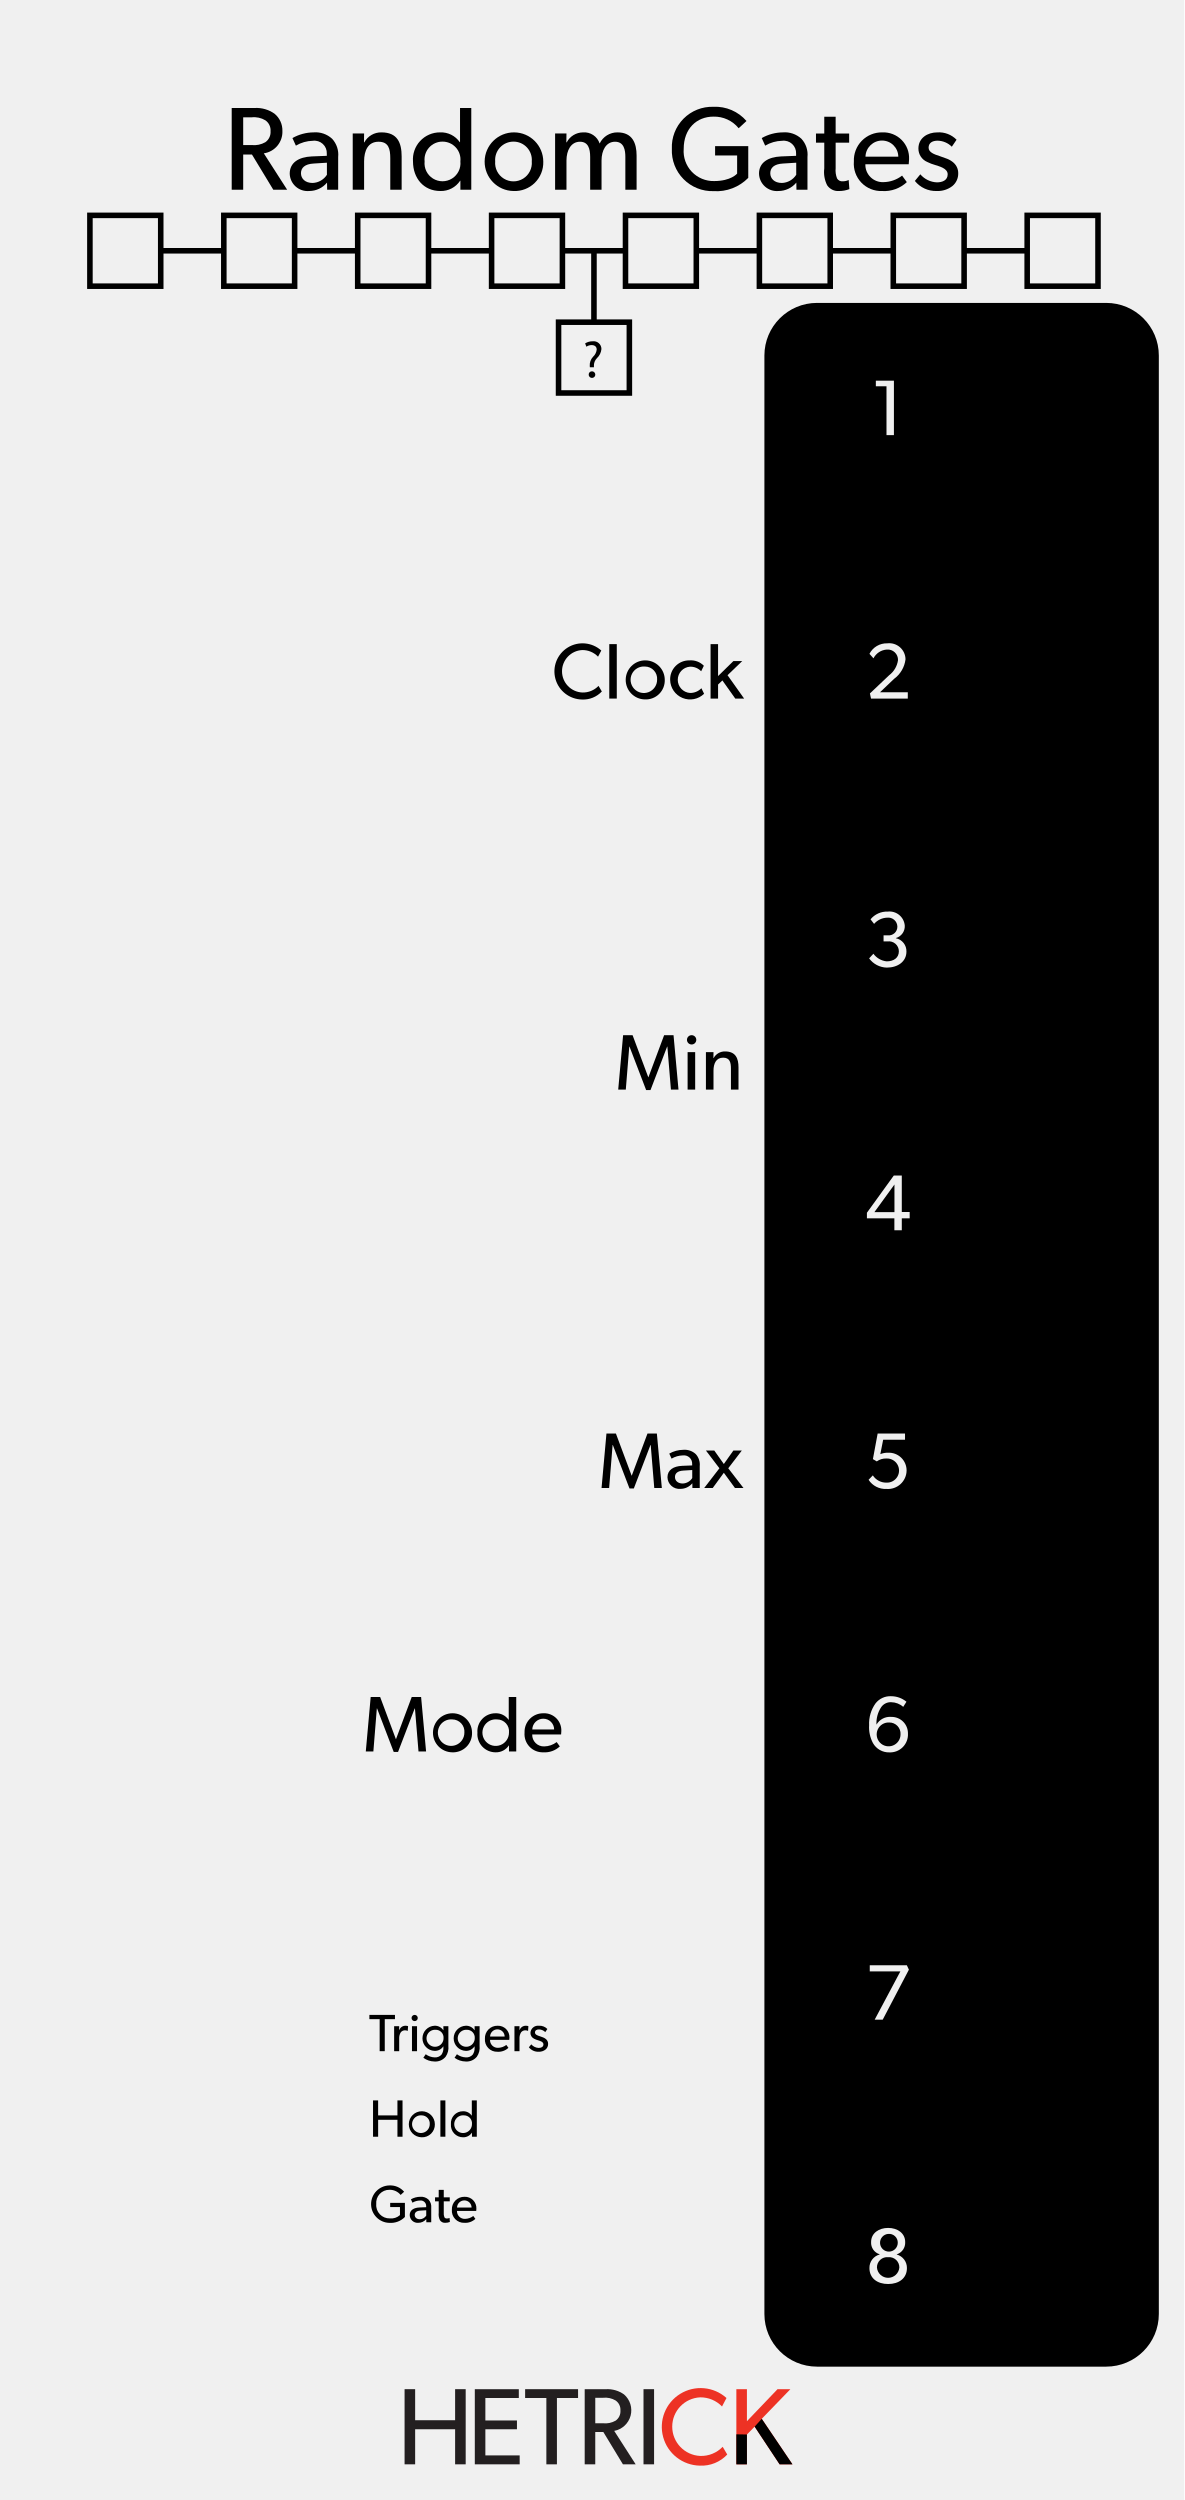
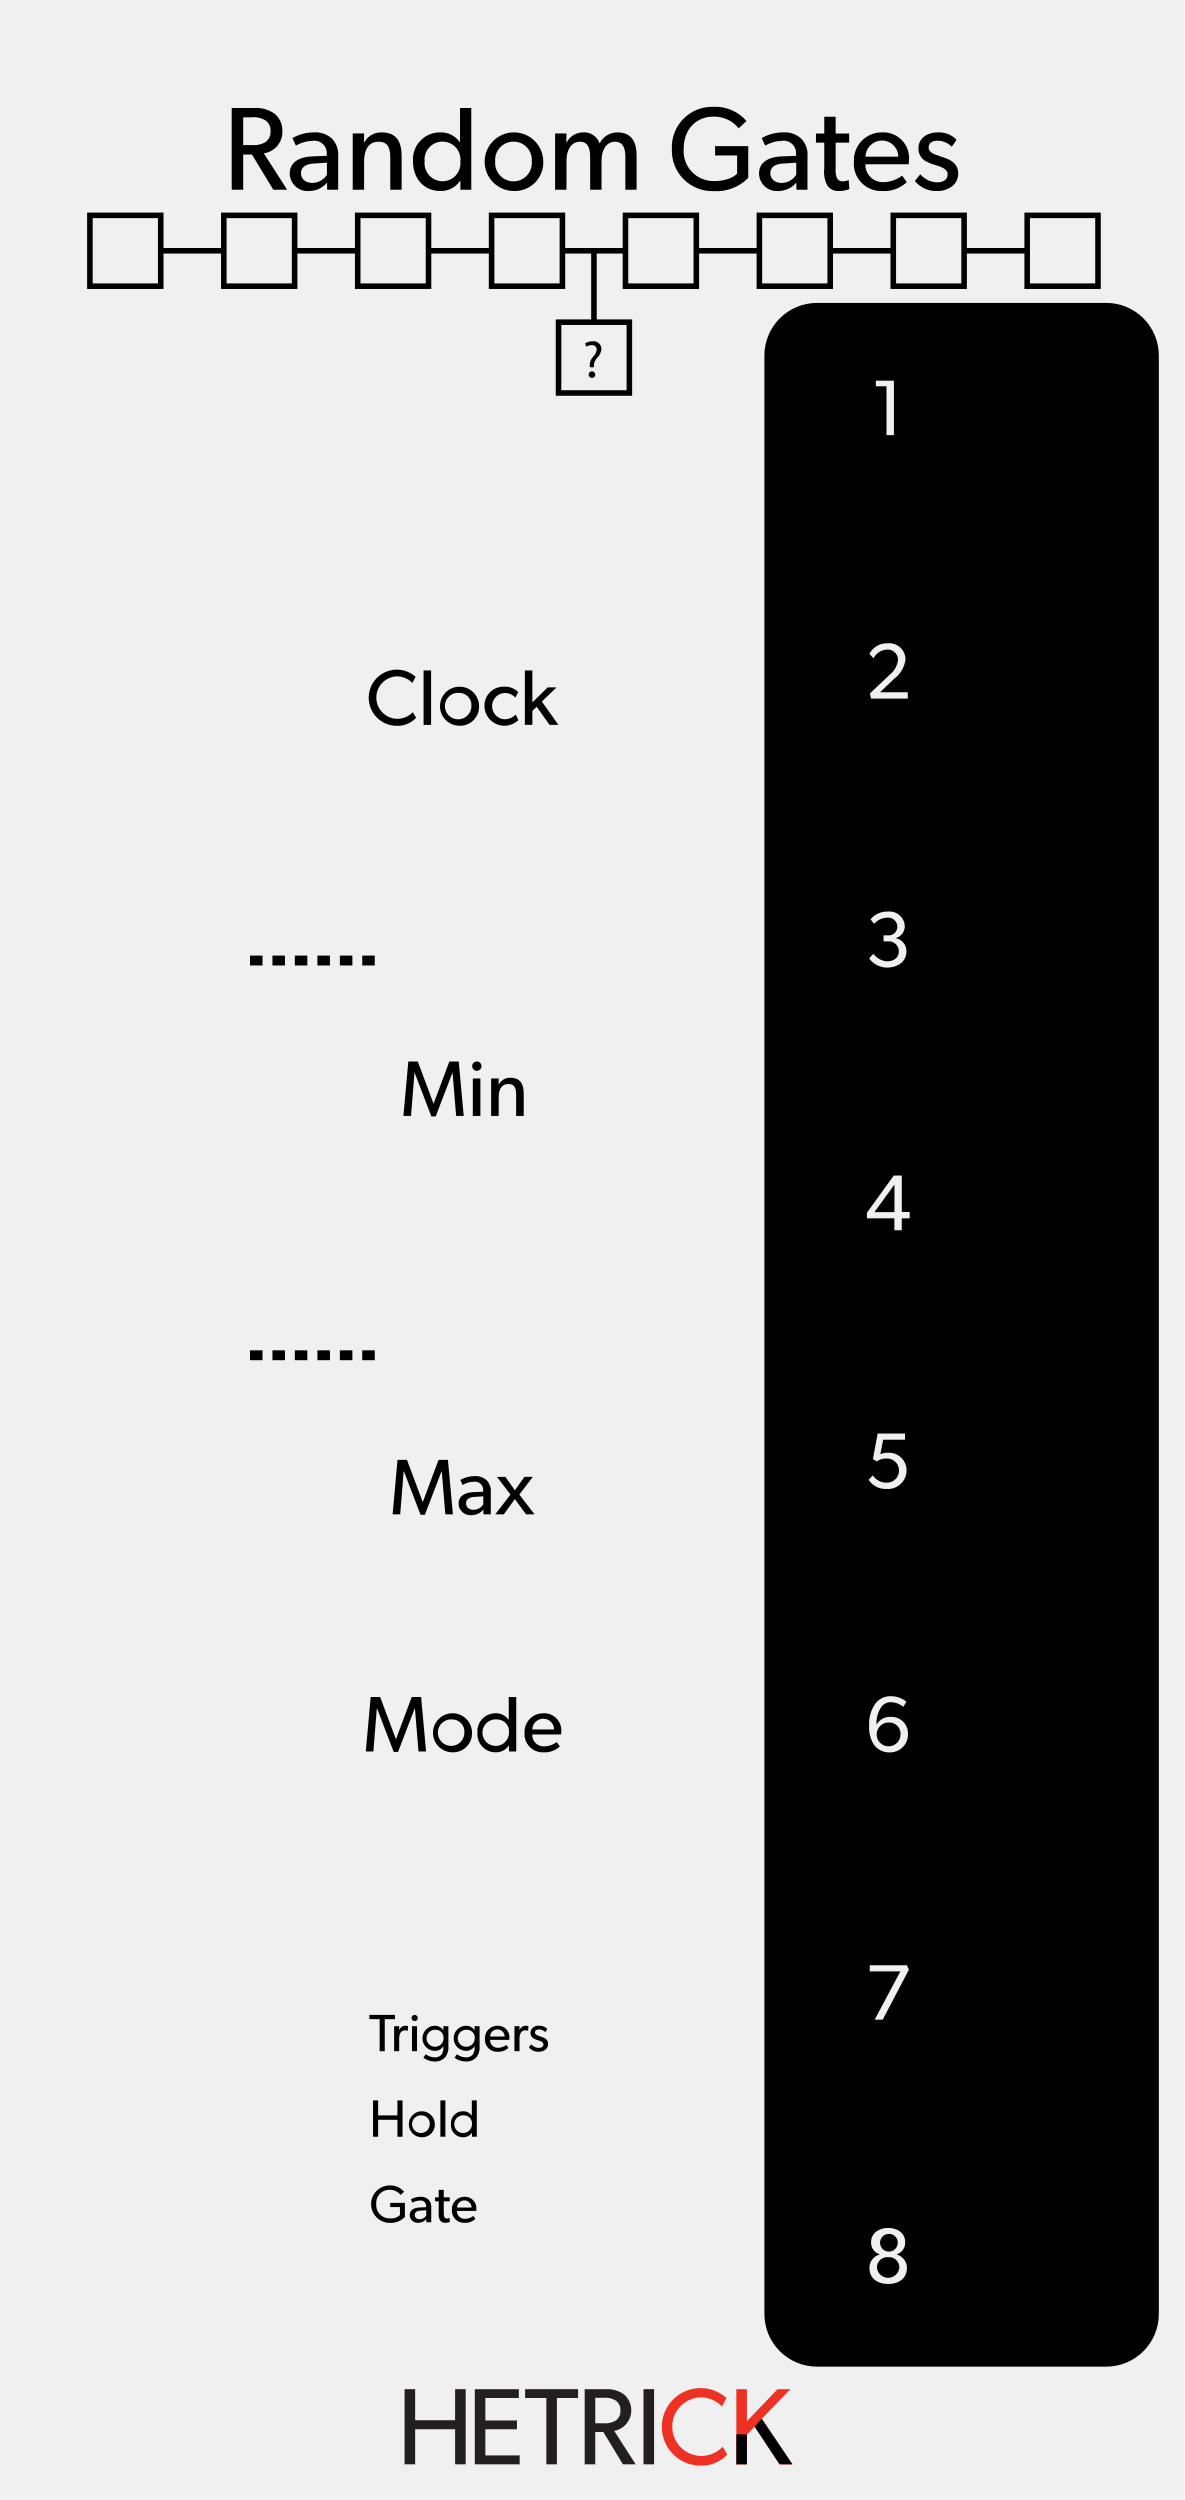
<svg xmlns="http://www.w3.org/2000/svg" id="svg8" width="180" height="380" viewBox="0 0 180 380" version="1.1">
  <defs id="defs181" />
  <g id="layer1">
    <path id="rect817" d="M0,0H180V380H0Z" transform="translate(0 0.00002)" style="fill: #f0f0f0" />
  </g>
  <g id="g22">
    <path d="M70.784,374.578H69.178v-5.331H63.102v5.331H61.496V363.155h1.606v4.719h6.076v-4.719h1.606Z" transform="translate(0 0.00002)" style="fill: #231f20" id="path6" />
    <path d="M78.992,374.578H72.171V363.155h6.689v1.341H73.776v3.411h4.801v1.341h-4.801v3.973h5.215Z" transform="translate(0 0.00002)" style="fill: #231f20" id="path8" />
    <path d="M87.865,364.496H84.653v10.083h-1.606V364.496H79.819v-1.341h8.046Z" transform="translate(0 0.00002)" style="fill: #231f20" id="path10" />
    <path d="M96.622,374.578H94.685l-2.98-4.917H90.479v4.917h-1.606V363.155h3.228a4.373,4.373,0,0,1,2.748.795A3.185,3.185,0,0,1,93.36,369.496Zm-3.046-9.702a3.047,3.047,0,0,0-1.92-.414h-1.175v3.874h1.175a3.159,3.159,0,0,0,1.92-.397,1.727,1.727,0,0,0,.729-1.54A1.698,1.698,0,0,0,93.575,364.877Z" transform="translate(0 0.00002)" style="fill: #231f20" id="path12" />
    <path d="M99.419,374.578H97.813V363.155h1.606Z" transform="translate(0 0.00002)" style="fill: #231f20" id="path14" />
    <path d="M110.542,373.088a5.355,5.355,0,0,1-4.172,1.689,5.895,5.895,0,1,1,4.056-10.281l-.679,1.291a4.527,4.527,0,0,0-3.311-1.391,4.458,4.458,0,0,0,0,8.907,4.522,4.522,0,0,0,3.411-1.391Z" transform="translate(0 0.00002)" style="fill: #ed3224" id="path16" />
    <path d="M120.452,374.578H118.499L114.707,368.85l-1.175,1.192v4.536h-1.606V363.155h1.606v4.868l4.652-4.868h1.954l-4.354,4.503Z" transform="translate(0 0.00002)" style="fill: #ed3224" id="path18" />
    <path d="M120.452,374.578H118.499L114.707,368.85l-1.175,1.192v4.536h-1.606V370.019l1.606.023,1.175-1.192,1.076-1.192.616.914.497.737Z" transform="translate(0 0.00002)" id="path20" />
  </g>
  <g id="g46">
    <path d="M43.645,28.836H41.539l-3.241-5.348H36.965v5.348H35.219V16.413h3.511a4.755,4.755,0,0,1,2.989.864,3.274,3.274,0,0,1,1.207,2.629,3.304,3.304,0,0,1-2.827,3.403ZM40.332,18.285a3.314,3.314,0,0,0-2.089-.45H36.965v4.213h1.278a3.437,3.437,0,0,0,2.089-.432,1.878,1.878,0,0,0,.792-1.674A1.847,1.847,0,0,0,40.332,18.285Z" transform="translate(0 0.00002)" id="path24" />
    <path d="M51.402,28.836h-1.675l-.018-1.08a3.528,3.528,0,0,1-2.719,1.278,2.717,2.717,0,0,1-2.953-2.647c0-1.674,1.368-2.521,3.349-2.611l2.287-.09v-.342a1.877,1.877,0,0,0-2.125-1.944,5.257,5.257,0,0,0-2.575.738l-.522-1.152a6.587,6.587,0,0,1,3.205-.864,3.707,3.707,0,0,1,2.827.973,3.542,3.542,0,0,1,.918,2.772ZM49.691,24.731l-1.999.126c-1.386.072-1.944.666-1.944,1.476,0,.811.63,1.477,1.765,1.477a2.685,2.685,0,0,0,2.178-1.242Z" transform="translate(0 0.00002)" id="path26" />
    <path d="M61.05,28.836H59.322V24.065c0-1.44-.252-2.521-1.783-2.521-1.602,0-2.196,1.35-2.196,2.989v4.303H53.614V20.284h1.729l-.018,1.351h.054a2.888,2.888,0,0,1,2.61-1.513c2.431,0,3.061,1.603,3.061,3.655Z" transform="translate(0 0.00002)" id="path28" />
    <path d="M71.634,28.836H69.978V27.468h-.036a3.48,3.48,0,0,1-3.007,1.566c-2.539,0-4.159-1.945-4.159-4.483a4.104,4.104,0,0,1,4.123-4.43,3.455,3.455,0,0,1,2.989,1.495h.036V16.413h1.71Zm-4.375-7.31A2.72,2.72,0,0,0,64.54,24.533a2.734,2.734,0,1,0,5.438,0A2.72,2.72,0,0,0,67.259,21.526Z" transform="translate(0 0.00002)" id="path30" />
    <path d="M78.059,29.035a4.457,4.457,0,1,1,4.52-4.447A4.336,4.336,0,0,1,78.059,29.035Zm0-7.508a2.782,2.782,0,0,0-2.791,3.007,2.792,2.792,0,1,0,5.563,0A2.779,2.779,0,0,0,78.059,21.526Z" transform="translate(0 0.00002)" id="path32" />
    <path d="M96.763,28.836h-1.71v-4.987c0-.99-.18-2.305-1.566-2.305-1.368,0-2.053,1.314-2.053,2.845v4.447H89.705v-4.987c0-1.261-.306-2.305-1.549-2.305-1.368,0-2.052,1.314-2.052,2.845v4.447H84.375V20.284H86.104l-.018,1.351h.054a2.823,2.823,0,0,1,2.467-1.513,2.467,2.467,0,0,1,2.539,1.693,2.969,2.969,0,0,1,2.719-1.693c2.287,0,2.898,1.675,2.898,3.529Z" transform="translate(0 0.00002)" id="path34" />
    <path d="M113.736,27.036a6.768,6.768,0,0,1-5.275,2.017,6.161,6.161,0,0,1-6.338-6.428,6.127,6.127,0,0,1,6.32-6.392,6.247,6.247,0,0,1,5.023,2.16l-1.188,1.099a4.779,4.779,0,0,0-3.835-1.765c-2.557,0-4.52,1.836-4.52,4.897a4.537,4.537,0,0,0,4.627,4.897c2.575,0,3.493-1.134,3.493-1.134V23.633h-3.349V22.21h5.041Z" transform="translate(0 0.00002)" id="path36" />
    <path d="M122.735,28.836h-1.674l-.019-1.08a3.528,3.528,0,0,1-2.719,1.278,2.718,2.718,0,0,1-2.953-2.647c0-1.674,1.369-2.521,3.35-2.611l2.286-.09v-.342a1.876,1.876,0,0,0-2.124-1.944,5.256,5.256,0,0,0-2.575.738l-.522-1.152a6.594,6.594,0,0,1,3.205-.864,3.707,3.707,0,0,1,2.827.973,3.542,3.542,0,0,1,.918,2.772Zm-1.71-4.105-1.999.126c-1.387.072-1.944.666-1.944,1.476,0,.811.63,1.477,1.765,1.477a2.686,2.686,0,0,0,2.179-1.242Z" transform="translate(0 0.00002)" id="path38" />
    <path d="M129.106,28.747a4.332,4.332,0,0,1-1.566.288,2.007,2.007,0,0,1-1.818-.882,4.464,4.464,0,0,1-.433-2.557V21.688H124.029V20.302h1.26V17.745h1.729v2.557h2.053v1.387h-2.053v3.871a3.373,3.373,0,0,0,.216,1.566.896.896,0,0,0,.883.432,2.083,2.083,0,0,0,.882-.198Z" transform="translate(0 0.00002)" id="path40" />
    <path d="M138.125,24.965h-6.59A2.638,2.638,0,0,0,134.29,27.684a4.734,4.734,0,0,0,2.827-.99l.72.99a5.021,5.021,0,0,1-3.763,1.351,4.147,4.147,0,0,1-4.285-4.483,4.242,4.242,0,0,1,4.339-4.43,3.905,3.905,0,0,1,4.052,4.087A7.365,7.365,0,0,1,138.125,24.965ZM136.541,23.813a2.472,2.472,0,0,0-2.467-2.449,2.516,2.516,0,0,0-2.521,2.449Z" transform="translate(0 0.00002)" id="path42" />
    <path d="M144.766,28.278a3.647,3.647,0,0,1-2.376.756,4.095,4.095,0,0,1-3.331-1.531l.828-1.008a3.51,3.51,0,0,0,2.521,1.225c.792,0,1.639-.288,1.639-1.225,0-.936-1.351-1.224-1.927-1.422a6.328,6.328,0,0,1-1.17-.45,2.205,2.205,0,0,1-1.351-2.052c0-1.585,1.368-2.449,2.881-2.449a3.742,3.742,0,0,1,2.917,1.117l-.721,1.062a3.136,3.136,0,0,0-2.16-.918c-.828,0-1.368.36-1.368,1.062,0,.703.828,1.008,1.674,1.279.469.162.792.27,1.152.414a3.274,3.274,0,0,1,.99.612,2.114,2.114,0,0,1,.685,1.584A2.433,2.433,0,0,1,144.766,28.278Z" transform="translate(0 0.00002)" id="path44" />
  </g>
  <rect x="116.189" y="46.042" width="59.953" height="313.687" rx="8" ry="8" id="rect50" />
-   <g id="g62">
-     <path d="M91.48,105.103a3.882,3.882,0,0,1-3.023,1.224,4.271,4.271,0,1,1,2.939-7.448l-.492.936a3.279,3.279,0,0,0-2.398-1.007,3.23,3.23,0,0,0,0,6.453,3.274,3.274,0,0,0,2.47-1.008Z" transform="translate(0 0.00002)" id="path52" />
-     <path d="M93.751,106.183H92.611V97.907H93.751Z" transform="translate(0 0.00002)" id="path54" />
-     <path d="M98.034,106.314a2.969,2.969,0,1,1,3.011-2.962A2.888,2.888,0,0,1,98.034,106.314Zm0-5.001a2.016,2.016,0,1,0,1.847,2.003A1.853,1.853,0,0,0,98.034,101.313Z" transform="translate(0 0.00002)" id="path56" />
-     <path d="M107.021,105.451a3.035,3.035,0,0,1-5.158-2.111,2.876,2.876,0,0,1,2.915-2.962,2.769,2.769,0,0,1,2.206.815l-.407.839a2.248,2.248,0,0,0-1.703-.695,2.002,2.002,0,0,0,.013,3.994,2.367,2.367,0,0,0,1.727-.72Z" transform="translate(0 0.00002)" id="path58" />
-     <path d="M113.105,106.183h-1.344l-1.955-2.758-.66.624v2.135h-1.139V97.907h1.139v4.857l2.328-2.279h1.342l-2.23,2.146Z" transform="translate(0 0.00002)" id="path60" />
-   </g>
  <g id="g96">
    <path d="M60.034,306.911H58.483v4.869h-.775v-4.869H56.148v-.647h3.886Z" transform="translate(0 0.00002)" id="path64" />
    <path d="M61.979,308.687h-.031a1.003,1.003,0,0,0-.416-.08.798.798,0,0,0-.624.319,1.695,1.695,0,0,0-.231.96v1.895H59.908v-3.798h.768l-.008.584h.024a.992.992,0,0,1,.936-.655,1.08,1.08,0,0,1,.4.063Z" transform="translate(0 0.00002)" id="path66" />
    <path d="M63.004,307.207a.472.472,0,1,1,.496-.472A.471.471,0,0,1,63.004,307.207Zm.384,4.573h-.768v-3.798h.768Z" transform="translate(0 0.00002)" id="path68" />
    <path d="M68.154,310.981a2.411,2.411,0,0,1-.416,1.639,2.008,2.008,0,0,1-1.695.728,2.919,2.919,0,0,1-1.695-.567l.36-.536a2.402,2.402,0,0,0,1.359.479,1.27,1.27,0,0,0,1.039-.415,1.708,1.708,0,0,0,.288-1.063v-.192h-.017a1.523,1.523,0,0,1-1.327.68,1.912,1.912,0,0,1,0-3.821,1.517,1.517,0,0,1,1.327.671h.024l-.008-.6h.76Zm-1.943-2.455a1.294,1.294,0,1,0,1.207,1.295A1.186,1.186,0,0,0,66.211,308.526Z" transform="translate(0 0.00002)" id="path70" />
    <path d="M72.898,310.981a2.411,2.411,0,0,1-.416,1.639,2.008,2.008,0,0,1-1.695.728,2.919,2.919,0,0,1-1.695-.567l.36-.536a2.402,2.402,0,0,0,1.359.479,1.27,1.27,0,0,0,1.039-.415,1.708,1.708,0,0,0,.288-1.063v-.192h-.017a1.523,1.523,0,0,1-1.327.68,1.912,1.912,0,0,1,0-3.821,1.517,1.517,0,0,1,1.327.671h.024l-.008-.6h.76Zm-1.943-2.455a1.294,1.294,0,1,0,1.207,1.295A1.186,1.186,0,0,0,70.955,308.526Z" transform="translate(0 0.00002)" id="path72" />
    <path d="M77.409,310.062H74.483a1.17,1.17,0,0,0,1.223,1.207,2.105,2.105,0,0,0,1.256-.439l.319.439a2.229,2.229,0,0,1-1.671.6,1.842,1.842,0,0,1-1.903-1.99,1.884,1.884,0,0,1,1.928-1.967,1.734,1.734,0,0,1,1.799,1.814A3.267,3.267,0,0,1,77.409,310.062Zm-.703-.512a1.098,1.098,0,0,0-1.096-1.088,1.117,1.117,0,0,0-1.119,1.088Z" transform="translate(0 0.00002)" id="path74" />
    <path d="M80.267,308.687h-.032a.999.999,0,0,0-.416-.08.797.797,0,0,0-.623.319,1.683,1.683,0,0,0-.232.96v1.895h-.768v-3.798h.768l-.008.584h.024a.991.991,0,0,1,.936-.655,1.071,1.071,0,0,1,.399.063Z" transform="translate(0 0.00002)" id="path76" />
    <path d="M82.922,311.532a1.614,1.614,0,0,1-1.056.336,1.816,1.816,0,0,1-1.479-.68l.367-.447a1.561,1.561,0,0,0,1.12.544c.352,0,.728-.128.728-.544s-.6-.544-.855-.632a2.814,2.814,0,0,1-.521-.2.978.978,0,0,1-.6-.911,1.15,1.15,0,0,1,1.279-1.087,1.663,1.663,0,0,1,1.296.495l-.32.472a1.394,1.394,0,0,0-.959-.407c-.368,0-.607.159-.607.472,0,.312.367.447.743.567.208.072.352.12.512.184a1.454,1.454,0,0,1,.439.272.935.935,0,0,1,.304.703A1.078,1.078,0,0,1,82.922,311.532Z" transform="translate(0 0.00002)" id="path78" />
    <path d="M61.186,324.78h-.775v-2.574H57.476v2.574H56.7v-5.517h.775V321.542h2.935v-2.278h.775Z" transform="translate(0 0.00002)" id="path80" />
    <path d="M64.091,324.868a1.979,1.979,0,1,1,2.007-1.975A1.926,1.926,0,0,1,64.091,324.868Zm0-3.334a1.344,1.344,0,1,0,1.23,1.335A1.236,1.236,0,0,0,64.091,321.534Z" transform="translate(0 0.00002)" id="path82" />
    <path d="M67.699,324.78h-.76v-5.517h.76Z" transform="translate(0 0.00002)" id="path84" />
    <path d="M72.475,324.78h-.736v-.607h-.016a1.544,1.544,0,0,1-1.335.695A1.841,1.841,0,0,1,68.54,322.878a1.822,1.822,0,0,1,1.831-1.967,1.533,1.533,0,0,1,1.327.663h.017v-2.311h.76Zm-1.943-3.246a1.347,1.347,0,1,0,1.207,1.335A1.207,1.207,0,0,0,70.531,321.534Z" transform="translate(0 0.00002)" id="path86" />
    <path d="M61.545,336.981a3.007,3.007,0,0,1-2.342.896,2.847,2.847,0,0,1-.008-5.693,2.771,2.771,0,0,1,2.231.96l-.528.487a2.121,2.121,0,0,0-1.703-.783,1.988,1.988,0,0,0-2.007,2.175,2.015,2.015,0,0,0,2.055,2.175,1.992,1.992,0,0,0,1.551-.504v-1.224h-1.487v-.632h2.238Z" transform="translate(0 0.00002)" id="path88" />
    <path d="M65.547,337.78h-.744l-.008-.479a1.567,1.567,0,0,1-1.207.567,1.206,1.206,0,0,1-1.312-1.175c0-.744.607-1.119,1.487-1.159l1.016-.04v-.152a.834.834,0,0,0-.944-.863,2.33,2.33,0,0,0-1.143.328l-.232-.512a2.926,2.926,0,0,1,1.424-.384,1.646,1.646,0,0,1,1.255.432,1.572,1.572,0,0,1,.408,1.231Zm-.76-1.822-.888.056c-.615.032-.863.296-.863.655,0,.36.279.656.783.656a1.194,1.194,0,0,0,.968-.552Z" transform="translate(0 0.00002)" id="path90" />
    <path d="M68.379,337.74a1.926,1.926,0,0,1-.696.128.892.892,0,0,1-.808-.392,1.986,1.986,0,0,1-.191-1.135v-1.735H66.124v-.616h.56v-1.135h.768v1.135h.911v.616h-.911v1.719a1.49,1.49,0,0,0,.096.695.398.398,0,0,0,.392.192.929.929,0,0,0,.393-.088Z" transform="translate(0 0.00002)" id="path92" />
    <path d="M72.386,336.062H69.46a1.17,1.17,0,0,0,1.223,1.207,2.105,2.105,0,0,0,1.256-.439l.319.439a2.229,2.229,0,0,1-1.671.6,1.842,1.842,0,0,1-1.903-1.99,1.884,1.884,0,0,1,1.928-1.967,1.734,1.734,0,0,1,1.799,1.814A3.267,3.267,0,0,1,72.386,336.062Zm-.703-.512a1.098,1.098,0,0,0-1.096-1.088,1.117,1.117,0,0,0-1.119,1.088Z" transform="translate(0 0.00002)" id="path94" />
  </g>
  <g id="g114" style="fill:#f0f0f0;fill-opacity:1">
    <path d="M135.875,66.139h-1.128V58.715h-1.619v-.852H135.875Z" transform="translate(0 0.00002)" style="fill:#f0f0f0;fill-opacity:1" id="path98" />
    <path d="M137.984,106.183h-5.589l-.168-.78,2.927-2.771a3.459,3.459,0,0,0,1.343-2.291,1.563,1.563,0,0,0-1.703-1.607,2.45,2.45,0,0,0-2.026,1.331l-.611-.684a2.948,2.948,0,0,1,2.71-1.595,2.475,2.475,0,0,1,2.771,2.435,4.325,4.325,0,0,1-1.751,2.975l-2.123,2.027h4.222Z" transform="translate(0 0.00002)" style="fill:#f0f0f0;fill-opacity:1" id="path100" />
    <path d="M134.794,147.076a3.409,3.409,0,0,1-2.687-1.403l.647-.708a2.879,2.879,0,0,0,2.015,1.163c1.08,0,1.859-.54,1.859-1.535a1.517,1.517,0,0,0-1.715-1.499h-.612v-.923h.612a1.321,1.321,0,0,0,1.487-1.343,1.392,1.392,0,0,0-1.56-1.343,2.739,2.739,0,0,0-1.979.947l-.54-.696a3.226,3.226,0,0,1,2.614-1.175,2.333,2.333,0,0,1,2.591,2.147,1.859,1.859,0,0,1-1.344,1.871v.036a2.004,2.004,0,0,1,1.596,2.027C137.78,146.152,136.473,147.076,134.794,147.076Z" transform="translate(0 0.00002)" style="fill:#f0f0f0;fill-opacity:1" id="path102" />
    <path d="M138.271,185.189h-1.199V187h-1.127v-1.811h-4.174v-.852l4.09-5.661h1.211v5.553h1.199Zm-2.314-.947v-4.198l-3.046,4.198Z" transform="translate(0 0.00002)" style="fill:#f0f0f0;fill-opacity:1" id="path104" />
    <path d="M134.746,226.32a3.061,3.061,0,0,1-2.723-1.392l.648-.671a2.407,2.407,0,0,0,2.062,1.104,1.837,1.837,0,1,0,0-3.67,2.356,2.356,0,0,0-1.463.443l-.588-.348.72-3.886h4.161v.936h-3.322l-.432,2.194a2.906,2.906,0,0,1,1.176-.216,2.694,2.694,0,0,1,2.818,2.711A2.842,2.842,0,0,1,134.746,226.32Z" transform="translate(0 0.00002)" style="fill:#f0f0f0;fill-opacity:1" id="path106" />
    <path d="M135.19,266.364a2.781,2.781,0,0,1-2.507-1.427,5.118,5.118,0,0,1-.576-2.699,5.27,5.27,0,0,1,.972-3.322,2.84,2.84,0,0,1,2.375-1.091,3.648,3.648,0,0,1,2.326.84l-.491.779a2.803,2.803,0,0,0-1.823-.708,1.745,1.745,0,0,0-1.535.768,4.375,4.375,0,0,0-.707,2.639,2.366,2.366,0,0,1,2.242-1.175,2.489,2.489,0,0,1,2.543,2.542A2.716,2.716,0,0,1,135.19,266.364Zm-.024-4.545a1.813,1.813,0,1,0,1.715,1.811A1.697,1.697,0,0,0,135.166,261.819Z" transform="translate(0 0.00002)" style="fill:#f0f0f0;fill-opacity:1" id="path108" />
    <path d="M138.152,299.39l-3.982,7.604h-1.223l3.909-7.34h-4.653v-.936h5.637Z" transform="translate(0 0.00002)" style="fill:#f0f0f0;fill-opacity:1" id="path110" />
    <path d="M134.998,347.17c-1.632,0-2.843-.863-2.843-2.423a2.082,2.082,0,0,1,1.547-2.062v-.036a1.832,1.832,0,0,1-1.295-1.859c0-1.367,1.199-2.146,2.591-2.146,1.391,0,2.59.779,2.59,2.146a1.851,1.851,0,0,1-1.283,1.871v.024a2.106,2.106,0,0,1,1.548,2.062C137.853,346.307,136.629,347.17,134.998,347.17Zm0-4.078a1.554,1.554,0,0,0-1.703,1.571,1.709,1.709,0,0,0,3.406,0A1.555,1.555,0,0,0,134.998,343.092Zm0-3.538a1.348,1.348,0,1,0,1.463,1.344A1.324,1.324,0,0,0,134.998,339.554Z" transform="translate(0 0.00002)" style="fill:#f0f0f0;fill-opacity:1" id="path112" />
  </g>
-   <g id="g122">
-     <path d="M103.131,165.623h-1.151l-.539-6.537h-.036l-2.531,6.608h-.659l-2.53-6.608h-.036l-.528,6.537H93.968l.744-8.275h1.439l2.387,6.393h.023l2.387-6.393H102.376Z" transform="translate(0 0.00002)" id="path116" />
-     <path d="M105.092,158.762a.708.708,0,1,1,.743-.708A.707.707,0,0,1,105.092,158.762Zm.575,6.86h-1.151v-5.697H105.667Z" transform="translate(0 0.00002)" id="path118" />
-     <path d="M112.253,165.623h-1.151v-3.178c0-.959-.168-1.679-1.188-1.679-1.067,0-1.463.899-1.463,1.991v2.866H107.3v-5.697h1.151l-.012.899h.035a1.925,1.925,0,0,1,1.739-1.007c1.619,0,2.039,1.067,2.039,2.435Z" transform="translate(0 0.00002)" id="path120" />
-   </g>
  <g id="g132">
    <path d="M64.764,266.221H63.612l-.54-6.537h-.036l-2.531,6.608h-.66l-2.53-6.608h-.036L56.752,266.221H55.601l.744-8.275h1.439l2.387,6.393h.024l2.387-6.393H64.008Z" transform="translate(0 0.00002)" id="path124" />
    <path d="M68.739,266.353a2.969,2.969,0,1,1,3.011-2.963A2.888,2.888,0,0,1,68.739,266.353Zm0-5.001a2.016,2.016,0,1,0,1.848,2.003A1.853,1.853,0,0,0,68.739,261.352Z" transform="translate(0 0.00002)" id="path126" />
    <path d="M78.469,266.221H77.366v-.912h-.023a2.317,2.317,0,0,1-2.003,1.044,2.762,2.762,0,0,1-2.771-2.986,2.733,2.733,0,0,1,2.746-2.95,2.302,2.302,0,0,1,1.991.995h.023v-3.466h1.14Zm-2.914-4.869a2.02,2.02,0,1,0,1.811,2.003A1.812,1.812,0,0,0,75.555,261.352Z" transform="translate(0 0.00002)" id="path128" />
    <path d="M85.286,263.642H80.896a1.756,1.756,0,0,0,1.835,1.812,3.15,3.15,0,0,0,1.883-.66l.479.66a3.347,3.347,0,0,1-2.507.899,2.762,2.762,0,0,1-2.854-2.986,2.825,2.825,0,0,1,2.89-2.95,2.601,2.601,0,0,1,2.699,2.722A4.925,4.925,0,0,1,85.286,263.642ZM84.23,262.874a1.646,1.646,0,0,0-1.644-1.631,1.676,1.676,0,0,0-1.679,1.631Z" transform="translate(0 0.00002)" id="path130" />
  </g>
-   <g id="g140">
-     <path d="M100.599,226.177H99.447l-.539-6.537h-.036l-2.531,6.608h-.659l-2.53-6.608h-.036l-.528,6.537H91.436l.744-8.275h1.439l2.387,6.393h.023l2.387-6.393h1.428Z" transform="translate(0 0.00002)" id="path134" />
-     <path d="M106.361,226.177h-1.115l-.012-.72a2.35,2.35,0,0,1-1.812.852,1.81,1.81,0,0,1-1.967-1.763c0-1.116.911-1.68,2.23-1.739l1.523-.061v-.228a1.25,1.25,0,0,0-1.415-1.295,3.496,3.496,0,0,0-1.715.491l-.348-.768a4.389,4.389,0,0,1,2.135-.575,2.469,2.469,0,0,1,1.883.647,2.358,2.358,0,0,1,.611,1.847Zm-1.14-2.734-1.331.084c-.923.048-1.295.443-1.295.983,0,.539.42.983,1.175.983a1.787,1.787,0,0,0,1.451-.828Z" transform="translate(0 0.00002)" id="path136" />
-     <path d="M113.009,226.177h-1.295l-1.691-2.315-1.691,2.315h-1.295l2.314-2.999-2.051-2.698h1.271l1.451,2.051,1.451-2.051h1.283l-2.062,2.698Z" transform="translate(0 0.00002)" id="path138" />
+   <g id="g1015" transform="translate(-32.6477,4)">
+     <g id="g62" transform="translate(4.420845)">
+       <path d="m 91.48,105.103 a 3.882,3.882 0 0 1 -3.023,1.224 4.271,4.271 0 1 1 2.939,-7.448 l -0.492,0.936 a 3.279,3.279 0 0 0 -2.398,-1.007 3.23,3.23 0 0 0 0,6.453 3.274,3.274 0 0 0 2.47,-1.008 z" transform="translate(0,2e-5)" id="path52" />
+       <path d="M 93.751,106.183 H 92.611 V 97.907 H 93.751 Z" transform="translate(0,2e-5)" id="path54" />
+       <path d="m 98.034,106.314 a 2.969,2.969 0 1 1 3.011,-2.962 2.888,2.888 0 0 1 -3.011,2.962 z m 0,-5.001 a 2.016,2.016 0 1 0 1.847,2.003 1.853,1.853 0 0 0 -1.847,-2.003 z" transform="translate(0,2e-5)" id="path56" />
+       <path d="m 107.021,105.451 a 3.035,3.035 0 0 1 -5.158,-2.111 2.876,2.876 0 0 1 2.915,-2.962 2.769,2.769 0 0 1 2.206,0.815 l -0.407,0.839 a 2.248,2.248 0 0 0 -1.703,-0.695 2.002,2.002 0 0 0 0.013,3.994 2.367,2.367 0 0 0 1.727,-0.72 z" transform="translate(0,2e-5)" id="path58" />
+       <path d="m 113.105,106.183 h -1.344 l -1.955,-2.758 -0.66,0.624 v 2.135 h -1.139 v -8.275 h 1.139 v 4.857 l 2.328,-2.279 h 1.342 l -2.23,2.146 z" transform="translate(0,2e-5)" id="path60" />
+     </g>
+     <g id="g122">
+       <path d="m 103.131,165.623 h -1.151 l -0.539,-6.537 h -0.036 l -2.531,6.608 H 98.214 l -2.53,-6.608 H 95.647 l -0.528,6.537 H 93.968 l 0.744,-8.275 h 1.439 l 2.387,6.393 h 0.023 l 2.387,-6.393 h 1.428 z" transform="translate(0,2e-5)" id="path116" />
+       <path d="m 105.092,158.762 a 0.708,0.708 0 1 1 0.743,-0.708 0.707,0.707 0 0 1 -0.743,0.708 z m 0.575,6.86 h -1.151 v -5.697 h 1.151 z" transform="translate(0,2e-5)" id="path118" />
+       <path d="m 112.253,165.623 h -1.151 v -3.178 c 0,-0.959 -0.168,-1.679 -1.188,-1.679 -1.067,0 -1.463,0.899 -1.463,1.991 v 2.866 h -1.151 v -5.697 h 1.151 l -0.012,0.899 h 0.035 a 1.925,1.925 0 0 1 1.739,-1.007 c 1.619,0 2.039,1.067 2.039,2.435 z" transform="translate(0,2e-5)" id="path120" />
+     </g>
+     <g id="g140" transform="translate(0.88818)">
+       <path d="m 100.599,226.177 h -1.151 l -0.539,-6.537 h -0.036 l -2.531,6.608 h -0.659 l -2.53,-6.608 h -0.036 l -0.528,6.537 h -1.151 l 0.744,-8.275 h 1.439 l 2.387,6.393 h 0.023 l 2.387,-6.393 h 1.428 z" transform="translate(0,2e-5)" id="path134" />
+       <path d="m 106.361,226.177 h -1.115 l -0.012,-0.72 a 2.35,2.35 0 0 1 -1.812,0.852 1.81,1.81 0 0 1 -1.967,-1.763 c 0,-1.116 0.911,-1.68 2.23,-1.739 l 1.523,-0.061 v -0.228 a 1.25,1.25 0 0 0 -1.415,-1.295 3.496,3.496 0 0 0 -1.715,0.491 l -0.348,-0.768 a 4.389,4.389 0 0 1 2.135,-0.575 2.469,2.469 0 0 1 1.883,0.647 2.358,2.358 0 0 1 0.611,1.847 z m -1.14,-2.734 -1.331,0.084 c -0.923,0.048 -1.295,0.443 -1.295,0.983 0,0.539 0.42,0.983 1.175,0.983 a 1.787,1.787 0 0 0 1.451,-0.828 z" transform="translate(0,2e-5)" id="path136" />
+       <path d="m 113.009,226.177 h -1.295 l -1.691,-2.315 -1.691,2.315 h -1.295 l 2.314,-2.999 -2.051,-2.698 h 1.271 l 1.451,2.051 1.451,-2.051 h 1.283 l -2.062,2.698 z" transform="translate(0,2e-5)" id="path138" />
+     </g>
  </g>
  <rect x="13.666" y="32.736" width="10.764" height="10.764" style="fill: none;stroke: #000;stroke-miterlimit: 10;stroke-width: 0.844px" id="rect142" />
  <line x1="24.431" y1="38.118" x2="34.019" y2="38.118" style="fill: none;stroke: #000;stroke-miterlimit: 10;stroke-width: 0.844px" id="line144" />
  <rect x="34.019" y="32.736" width="10.764" height="10.764" style="fill: none;stroke: #000;stroke-miterlimit: 10;stroke-width: 0.844px" id="rect146" />
  <line x1="44.783" y1="38.118" x2="54.371" y2="38.118" style="fill: none;stroke: #000;stroke-miterlimit: 10;stroke-width: 0.844px" id="line148" />
  <rect x="54.371" y="32.736" width="10.764" height="10.764" style="fill: none;stroke: #000;stroke-miterlimit: 10;stroke-width: 0.844px" id="rect150" />
  <line x1="65.135" y1="38.118" x2="74.723" y2="38.118" style="fill: none;stroke: #000;stroke-miterlimit: 10;stroke-width: 0.844px" id="line152" />
  <rect x="74.723" y="32.736" width="10.764" height="10.764" style="fill: none;stroke: #000;stroke-miterlimit: 10;stroke-width: 0.844px" id="rect154" />
  <line x1="85.487" y1="38.118" x2="95.075" y2="38.118" style="fill: none;stroke: #000;stroke-miterlimit: 10;stroke-width: 0.844px" id="line156" />
  <rect x="95.075" y="32.736" width="10.764" height="10.764" style="fill: none;stroke: #000;stroke-miterlimit: 10;stroke-width: 0.844px" id="rect158" />
  <line x1="105.839" y1="38.118" x2="115.428" y2="38.118" style="fill: none;stroke: #000;stroke-miterlimit: 10;stroke-width: 0.844px" id="line160" />
  <rect x="115.428" y="32.736" width="10.764" height="10.764" style="fill: none;stroke: #000;stroke-miterlimit: 10;stroke-width: 0.844px" id="rect162" />
  <line x1="126.192" y1="38.118" x2="135.78" y2="38.118" style="fill: none;stroke: #000;stroke-miterlimit: 10;stroke-width: 0.844px" id="line164" />
  <rect x="135.78" y="32.736" width="10.764" height="10.764" style="fill: none;stroke: #000;stroke-miterlimit: 10;stroke-width: 0.844px" id="rect166" />
  <line x1="146.544" y1="38.118" x2="156.132" y2="38.118" style="fill: none;stroke: #000;stroke-miterlimit: 10;stroke-width: 0.844px" id="line168" />
  <rect x="156.132" y="32.736" width="10.764" height="10.764" style="fill: none;stroke: #000;stroke-miterlimit: 10;stroke-width: 0.844px" id="rect170" />
  <rect x="84.899" y="48.972" width="10.764" height="10.764" style="fill: none;stroke: #000;stroke-miterlimit: 10;stroke-width: 0.844px" id="rect172" />
  <line x1="90.281" y1="38.118" x2="90.281" y2="48.972" style="fill: none;stroke: #000;stroke-miterlimit: 10;stroke-width: 0.844px" id="line174" />
  <path d="M89.659,55.827l-.016-.208a1.836,1.836,0,0,1,.496-1.383,1.758,1.758,0,0,0,.56-1.096c0-.408-.256-.68-.76-.688a1.422,1.422,0,0,0-.808.248l-.192-.504a2.098,2.098,0,0,1,1.144-.32A1.182,1.182,0,0,1,91.418,53.052a2.163,2.163,0,0,1-.688,1.392,1.58,1.58,0,0,0-.456,1.175l.008.208Zm-.176,1.12a.473.473,0,0,1,.479-.504.5.5,0,1,1-.479.504Z" transform="translate(0 0.00002)" id="path176" />
+   <g id="g933" transform="translate(-48.75715,-176.7806)">
+     <rect x="97.005" y="322.031" width="1.902" height="1.5" style="fill:#000000;fill-opacity:1" id="rect1645" />
+     <rect x="100.417" y="322.031" width="1.902" height="1.5" style="fill:#000000;fill-opacity:1" id="rect1647" />
+     <rect x="103.818" y="322.031" width="1.902" height="1.5" style="fill:#000000;fill-opacity:1" id="rect1649" />
+     <rect x="86.757" y="322.031" width="1.902" height="1.5" style="fill:#000000;fill-opacity:1" id="rect1655" />
+     <rect x="90.169" y="322.031" width="1.902" height="1.5" style="fill:#000000;fill-opacity:1" id="rect1657" />
+     <rect x="93.569" y="322.031" width="1.902" height="1.5" style="fill:#000000;fill-opacity:1" id="rect1659" />
+   </g>
+   <g id="g933-2" transform="translate(-48.75715,-116.7806)">
+     <rect x="97.005" y="322.031" width="1.902" height="1.5" style="fill:#000000;fill-opacity:1" id="rect1645-0" />
+     <rect x="100.417" y="322.031" width="1.902" height="1.5" style="fill:#000000;fill-opacity:1" id="rect1647-3" />
+     <rect x="103.818" y="322.031" width="1.902" height="1.5" style="fill:#000000;fill-opacity:1" id="rect1649-1" />
+     <rect x="86.757" y="322.031" width="1.902" height="1.5" style="fill:#000000;fill-opacity:1" id="rect1655-1" />
+     <rect x="90.169" y="322.031" width="1.902" height="1.5" style="fill:#000000;fill-opacity:1" id="rect1657-8" />
+     <rect x="93.569" y="322.031" width="1.902" height="1.5" style="fill:#000000;fill-opacity:1" id="rect1659-1" />
+   </g>
</svg>
